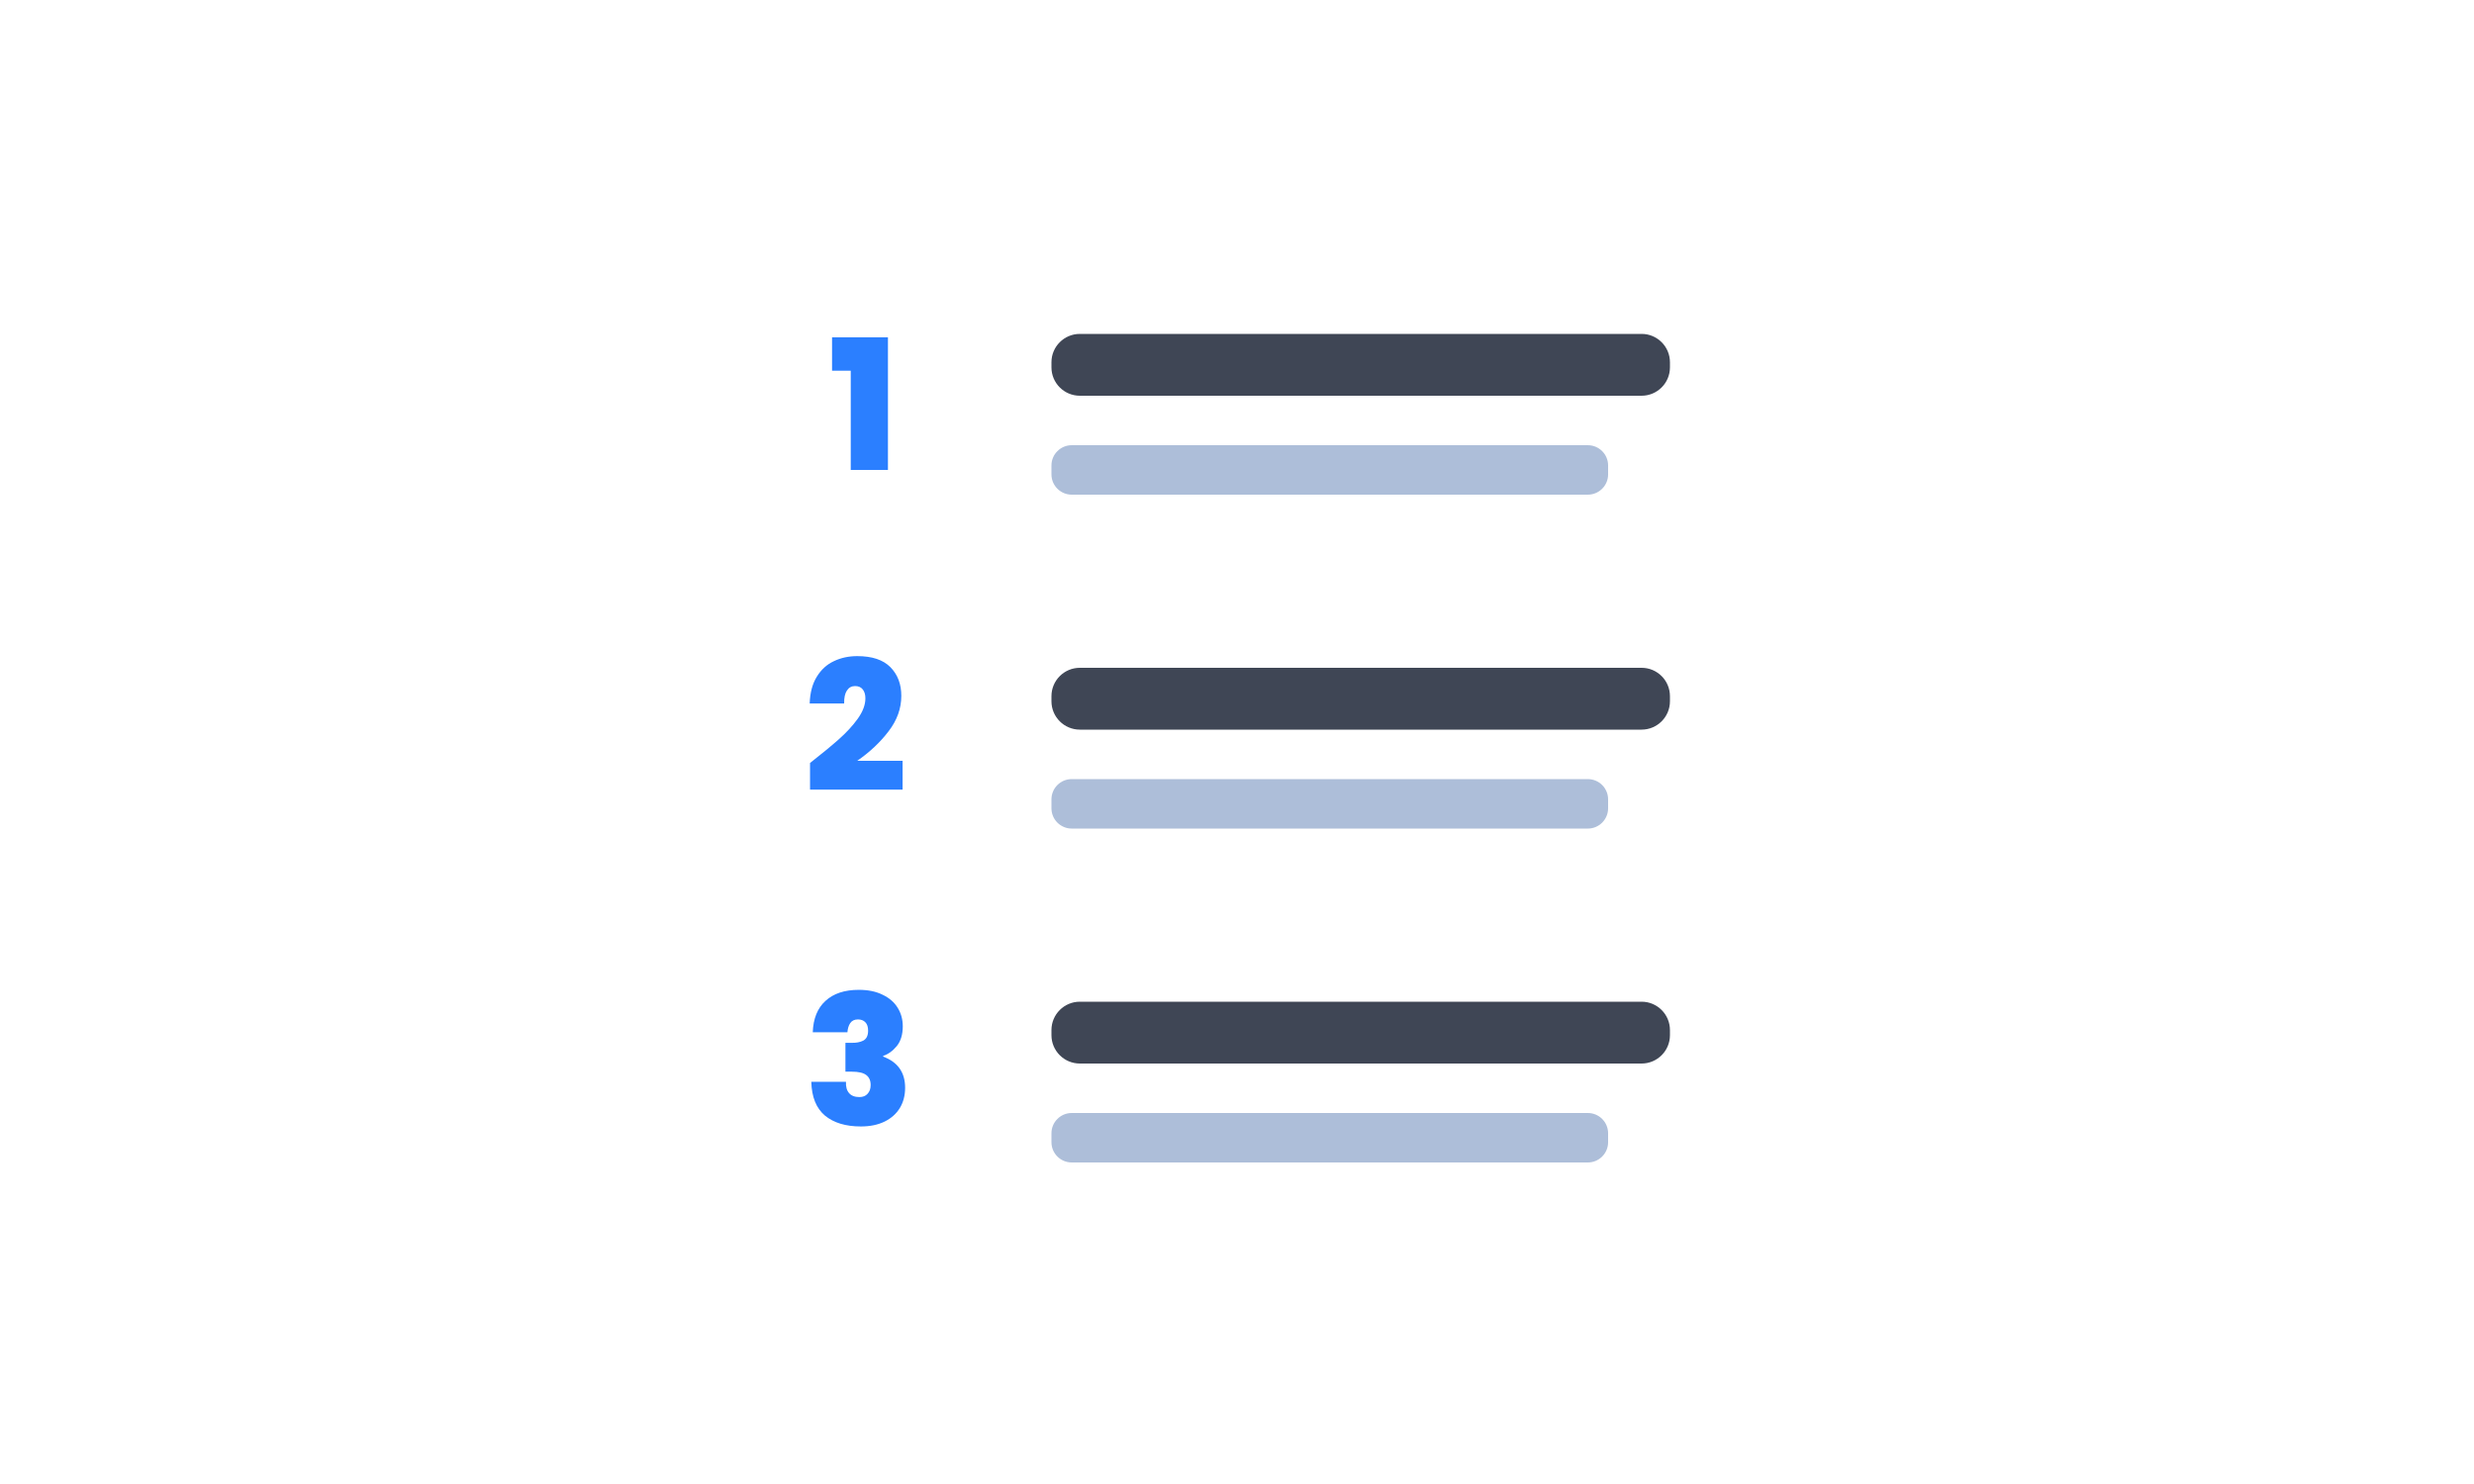
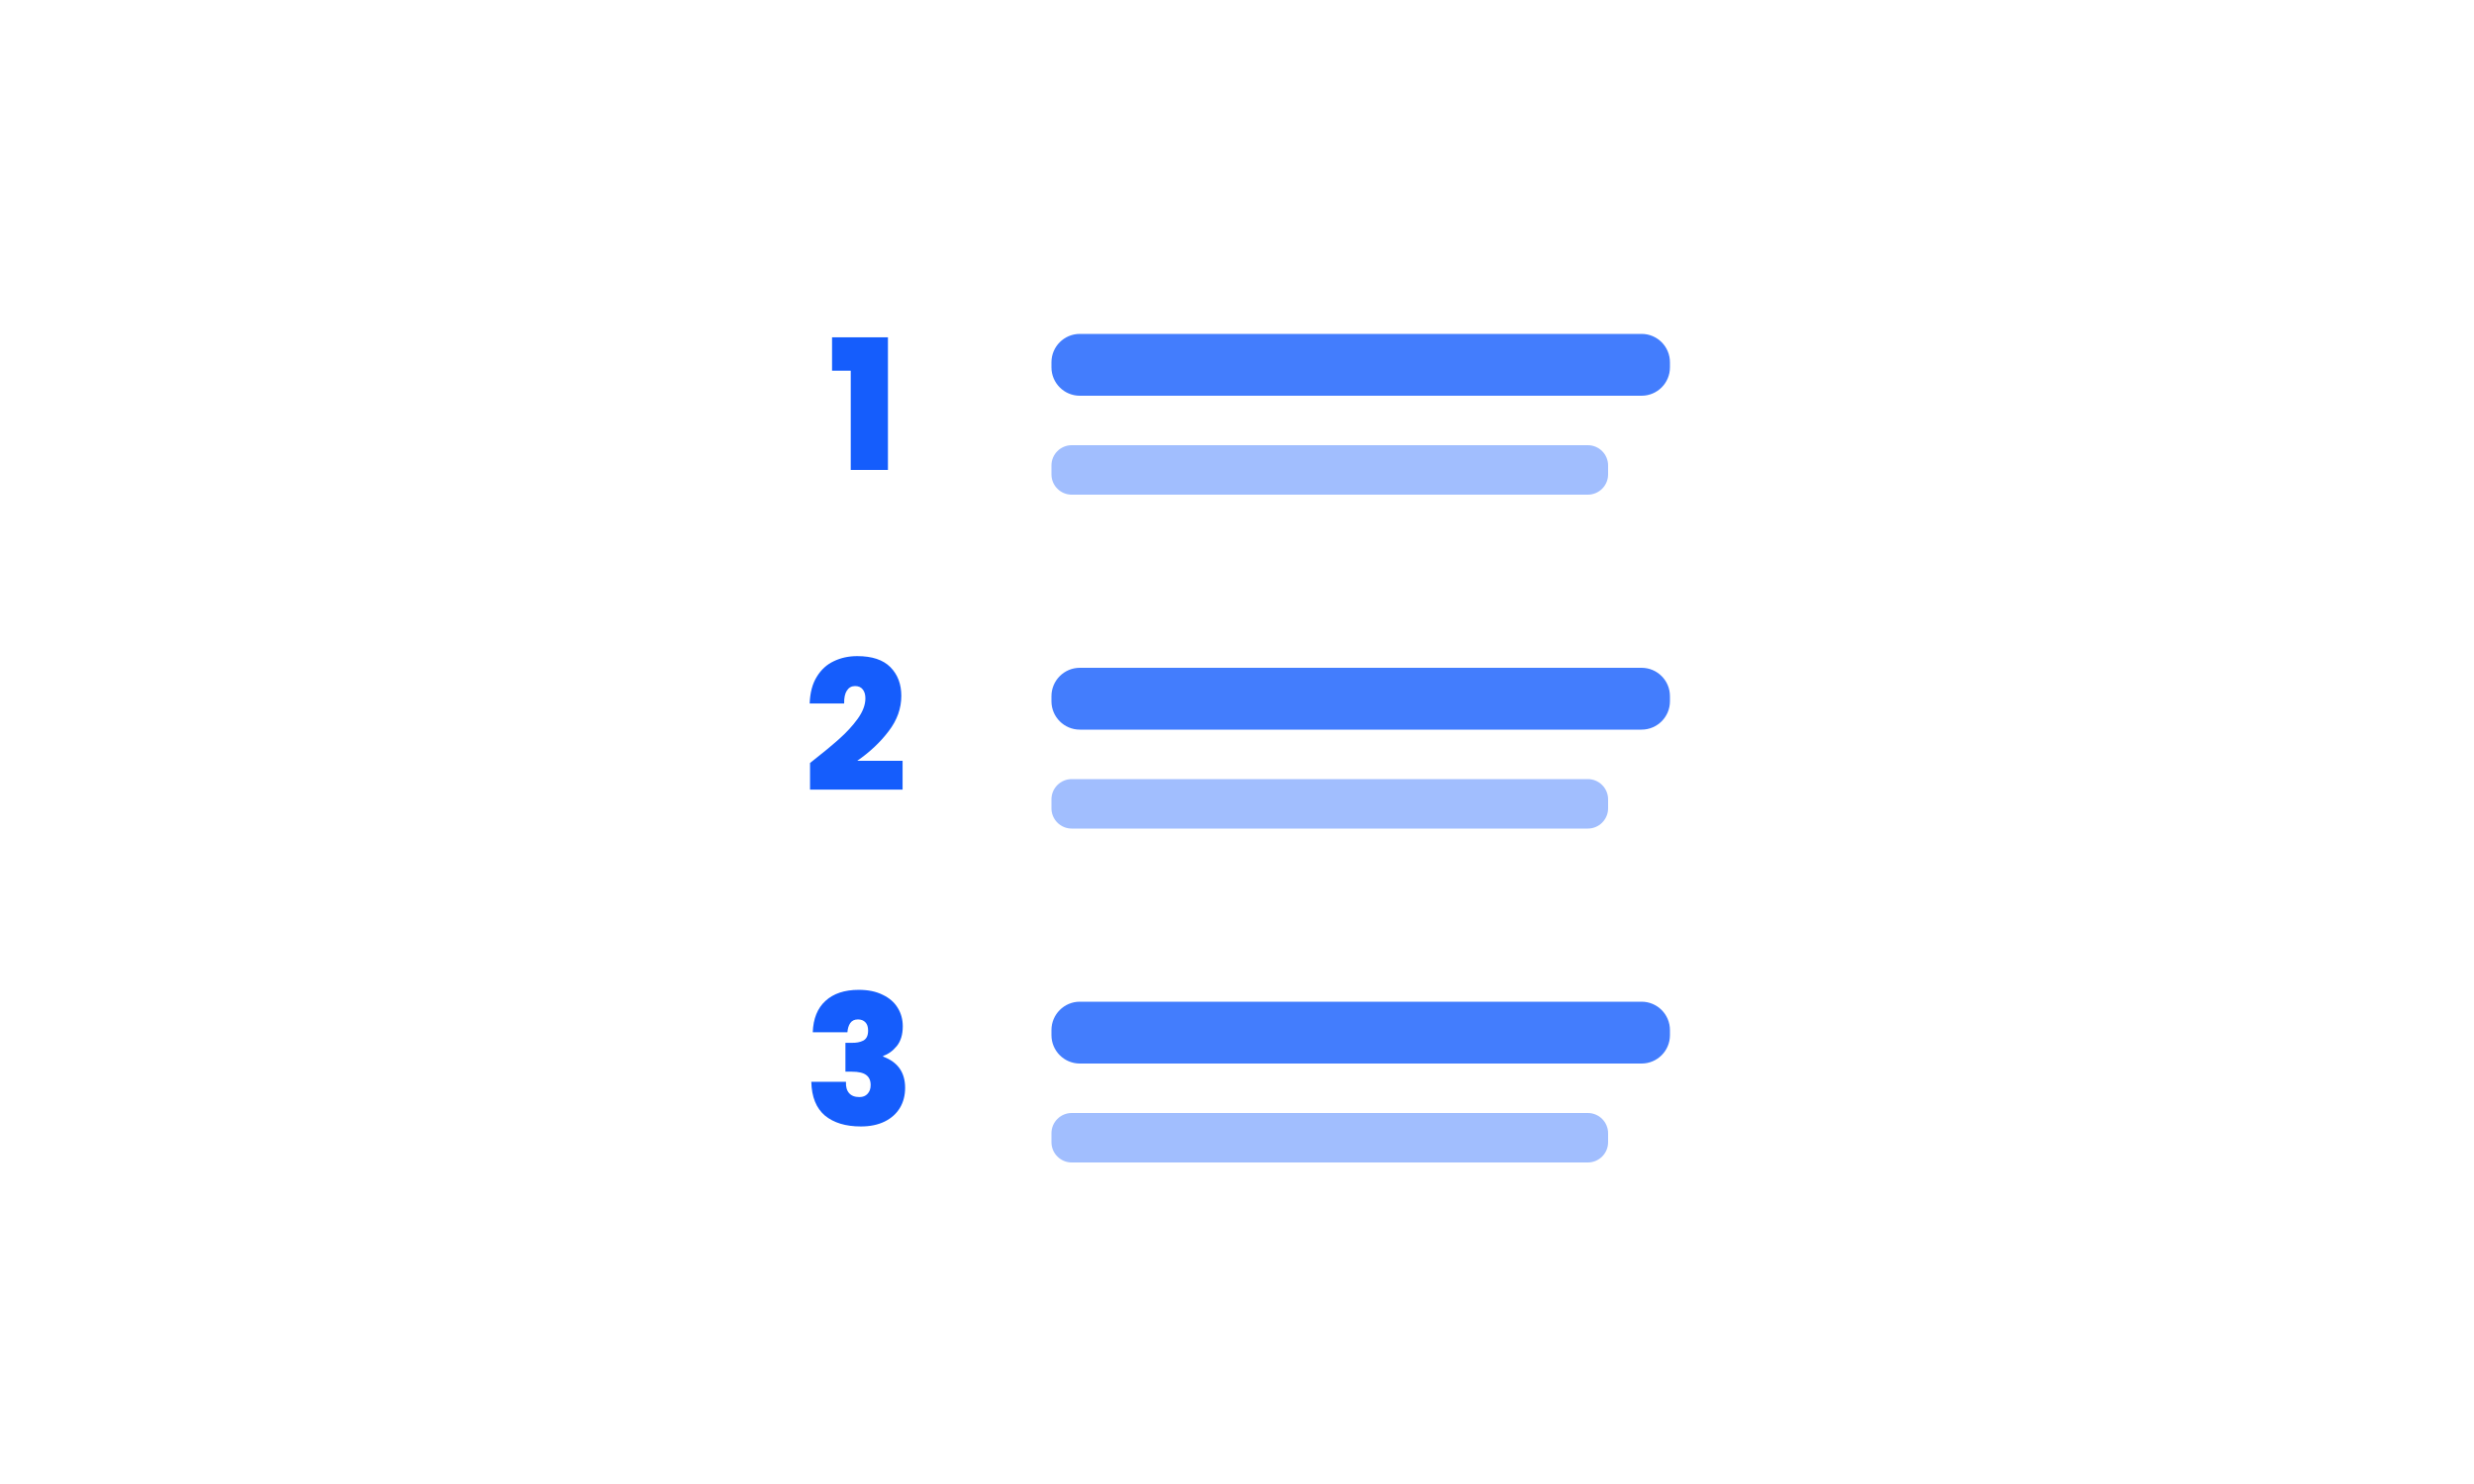
<svg xmlns="http://www.w3.org/2000/svg" width="200" height="120" viewBox="0 0 200 120" fill="none">
  <rect width="200" height="120" fill="white" />
-   <rect x="85" y="36" width="45" height="4" rx="1.639" fill="#8BA3CA" fill-opacity="0.7" />
-   <rect x="85" y="63" width="45" height="4" rx="1.639" fill="#8BA3CA" fill-opacity="0.7" />
-   <rect x="85" y="90" width="45" height="4" rx="1.639" fill="#8BA3CA" fill-opacity="0.7" />
-   <rect x="85" y="27" width="50" height="5" rx="2.295" fill="#10182B" fill-opacity="0.8" />
-   <rect x="85" y="54" width="50" height="5" rx="2.295" fill="#10182B" fill-opacity="0.8" />
-   <rect x="85" y="81" width="50" height="5" rx="2.295" fill="#10182B" fill-opacity="0.8" />
-   <path d="M67.264 29.976V27.276H71.782V38H68.775V29.976H67.264Z" fill="#2B7FFF" />
-   <path d="M65.484 61.697C66.433 60.953 67.21 60.313 67.817 59.775C68.423 59.237 68.932 58.685 69.342 58.117C69.753 57.54 69.959 56.993 69.959 56.474C69.959 56.161 69.885 55.917 69.738 55.741C69.602 55.565 69.396 55.477 69.122 55.477C68.839 55.477 68.619 55.599 68.462 55.843C68.306 56.078 68.232 56.425 68.242 56.885H65.455C65.484 56.015 65.675 55.296 66.027 54.729C66.379 54.151 66.839 53.731 67.406 53.467C67.973 53.193 68.604 53.056 69.298 53.056C70.501 53.056 71.396 53.355 71.983 53.951C72.57 54.548 72.863 55.32 72.863 56.269C72.863 57.286 72.521 58.24 71.836 59.13C71.161 60.02 70.315 60.817 69.298 61.521H72.966V63.853H65.484V61.697Z" fill="#2B7FFF" />
-   <path d="M65.704 83.474C65.743 82.369 66.086 81.523 66.731 80.936C67.376 80.34 68.276 80.041 69.43 80.041C70.183 80.041 70.824 80.174 71.352 80.438C71.89 80.692 72.296 81.044 72.57 81.494C72.844 81.934 72.981 82.433 72.981 82.99C72.981 83.655 72.819 84.188 72.496 84.589C72.174 84.98 71.807 85.245 71.396 85.381V85.44C72.579 85.88 73.171 86.721 73.171 87.963C73.171 88.579 73.029 89.122 72.746 89.592C72.462 90.061 72.051 90.428 71.513 90.692C70.976 90.956 70.335 91.088 69.592 91.088C68.369 91.088 67.401 90.795 66.687 90.208C65.983 89.611 65.616 88.702 65.587 87.479H68.389C68.369 87.87 68.452 88.174 68.638 88.389C68.824 88.604 69.103 88.712 69.474 88.712C69.758 88.712 69.978 88.624 70.135 88.447C70.301 88.271 70.384 88.037 70.384 87.743C70.384 87.372 70.262 87.098 70.017 86.922C69.782 86.746 69.396 86.658 68.858 86.658H68.345V84.325H68.844C69.215 84.335 69.528 84.276 69.782 84.149C70.046 84.012 70.178 83.743 70.178 83.342C70.178 83.039 70.105 82.814 69.959 82.667C69.812 82.511 69.611 82.433 69.357 82.433C69.073 82.433 68.863 82.535 68.726 82.741C68.599 82.936 68.526 83.181 68.506 83.474H65.704Z" fill="#2B7FFF" />
+   <rect x="85" y="36" width="45" height="4" rx="1.639" fill="#155DFC" fill-opacity="0.4" />
+   <rect x="85" y="63" width="45" height="4" rx="1.639" fill="#155DFC" fill-opacity="0.4" />
+   <rect x="85" y="90" width="45" height="4" rx="1.639" fill="#155DFC" fill-opacity="0.4" />
+   <rect x="85" y="27" width="50" height="5" rx="2.295" fill="#155DFC" fill-opacity="0.8" />
+   <rect x="85" y="54" width="50" height="5" rx="2.295" fill="#155DFC" fill-opacity="0.8" />
+   <rect x="85" y="81" width="50" height="5" rx="2.295" fill="#155DFC" fill-opacity="0.8" />
+   <path d="M67.264 29.976V27.276H71.782V38H68.775V29.976H67.264Z" fill="#155DFC" />
+   <path d="M65.484 61.697C66.433 60.953 67.21 60.313 67.817 59.775C68.423 59.237 68.932 58.685 69.342 58.117C69.753 57.54 69.959 56.993 69.959 56.474C69.959 56.161 69.885 55.917 69.738 55.741C69.602 55.565 69.396 55.477 69.122 55.477C68.839 55.477 68.619 55.599 68.462 55.843C68.306 56.078 68.232 56.425 68.242 56.885H65.455C65.484 56.015 65.675 55.296 66.027 54.729C66.379 54.151 66.839 53.731 67.406 53.467C67.973 53.193 68.604 53.056 69.298 53.056C70.501 53.056 71.396 53.355 71.983 53.951C72.57 54.548 72.863 55.32 72.863 56.269C72.863 57.286 72.521 58.24 71.836 59.13C71.161 60.02 70.315 60.817 69.298 61.521H72.966V63.853H65.484V61.697Z" fill="#155DFC" />
+   <path d="M65.704 83.474C65.743 82.369 66.086 81.523 66.731 80.936C67.376 80.34 68.276 80.041 69.43 80.041C70.183 80.041 70.824 80.174 71.352 80.438C71.89 80.692 72.296 81.044 72.57 81.494C72.844 81.934 72.981 82.433 72.981 82.99C72.981 83.655 72.819 84.188 72.496 84.589C72.174 84.98 71.807 85.245 71.396 85.381V85.44C72.579 85.88 73.171 86.721 73.171 87.963C73.171 88.579 73.029 89.122 72.746 89.592C72.462 90.061 72.051 90.428 71.513 90.692C70.976 90.956 70.335 91.088 69.592 91.088C68.369 91.088 67.401 90.795 66.687 90.208C65.983 89.611 65.616 88.702 65.587 87.479H68.389C68.369 87.87 68.452 88.174 68.638 88.389C68.824 88.604 69.103 88.712 69.474 88.712C69.758 88.712 69.978 88.624 70.135 88.447C70.301 88.271 70.384 88.037 70.384 87.743C70.384 87.372 70.262 87.098 70.017 86.922C69.782 86.746 69.396 86.658 68.858 86.658H68.345V84.325H68.844C69.215 84.335 69.528 84.276 69.782 84.149C70.046 84.012 70.178 83.743 70.178 83.342C70.178 83.039 70.105 82.814 69.959 82.667C69.812 82.511 69.611 82.433 69.357 82.433C69.073 82.433 68.863 82.535 68.726 82.741C68.599 82.936 68.526 83.181 68.506 83.474H65.704Z" fill="#155DFC" />
</svg>
